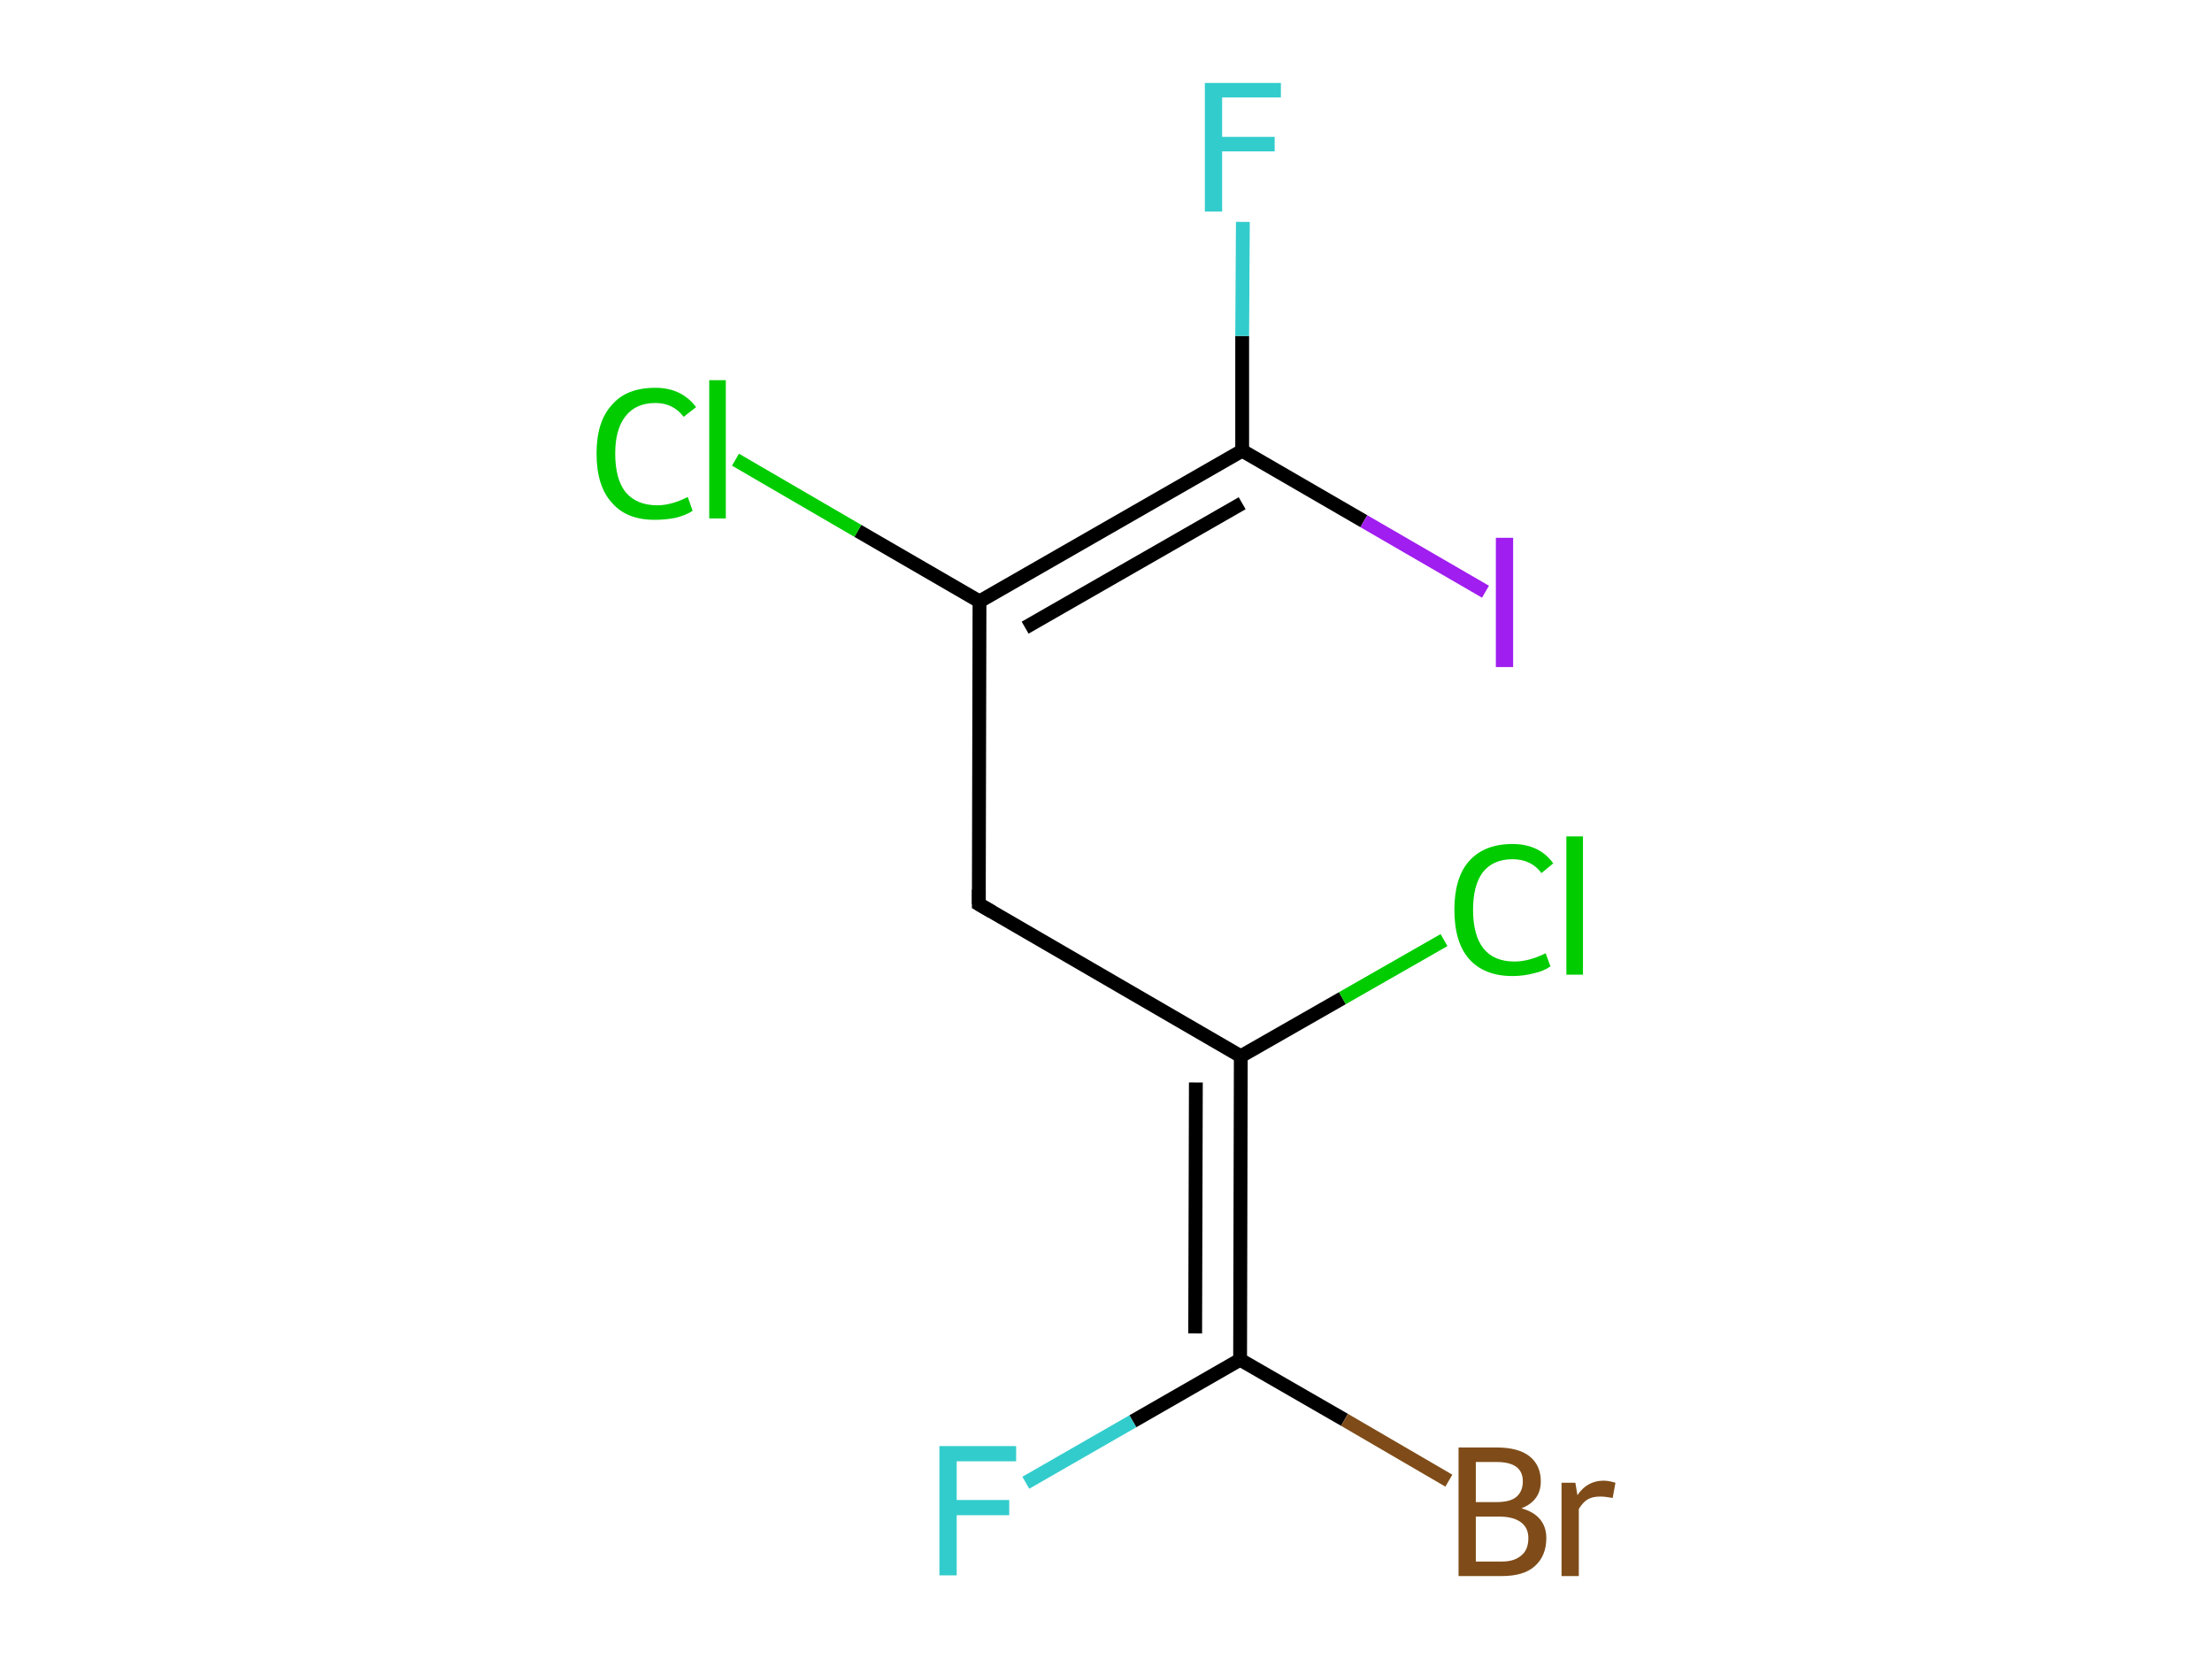
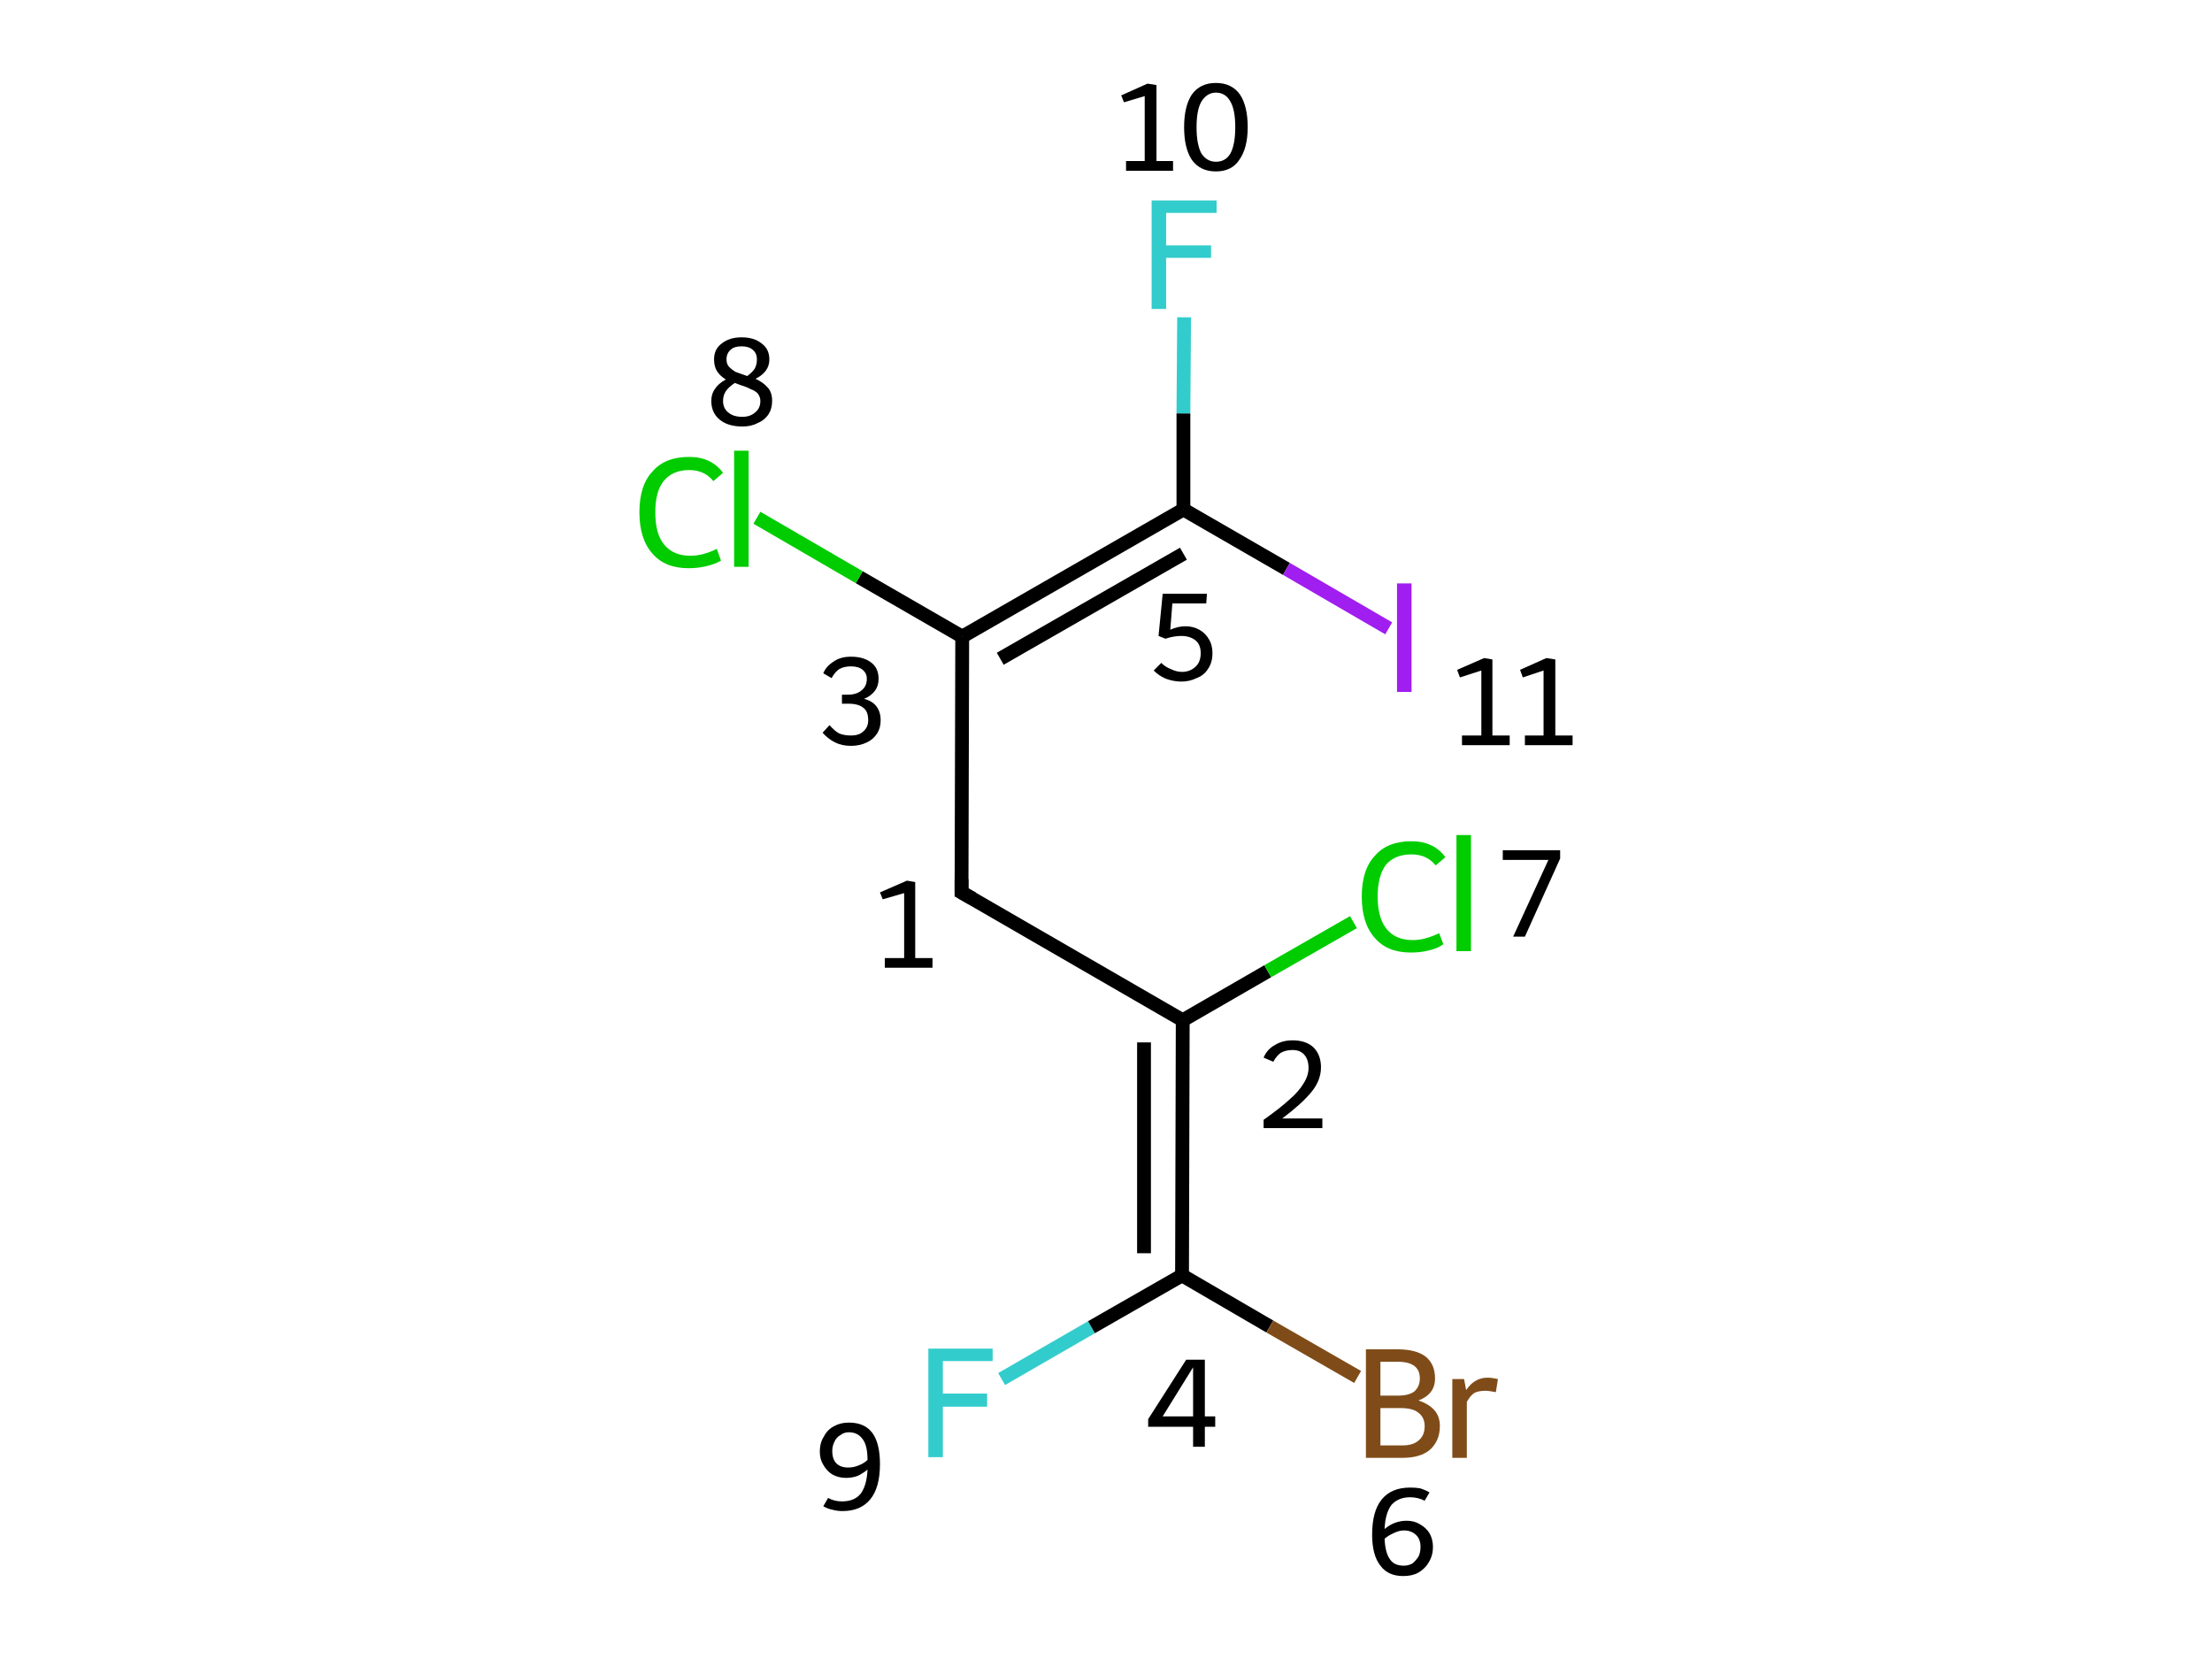
<svg xmlns="http://www.w3.org/2000/svg" version="1.1" baseProfile="full" xml:space="preserve" width="320px" height="240px" viewBox="0 0 320 240">
-   <path class="bond-0 atom-0 atom-1" d="M 148.4,214.5 L 163.9,205.6" style="fill:none;fill-rule:evenodd;stroke:#33CCCC;stroke-width:2.0px;stroke-linecap:butt;stroke-linejoin:miter;stroke-opacity:1" />
-   <path class="bond-0 atom-0 atom-1" d="M 163.9,205.6 L 179.4,196.7" style="fill:none;fill-rule:evenodd;stroke:#000000;stroke-width:2.0px;stroke-linecap:butt;stroke-linejoin:miter;stroke-opacity:1" />
-   <path class="bond-1 atom-1 atom-2" d="M 179.4,196.7 L 194.5,205.4" style="fill:none;fill-rule:evenodd;stroke:#000000;stroke-width:2.0px;stroke-linecap:butt;stroke-linejoin:miter;stroke-opacity:1" />
-   <path class="bond-1 atom-1 atom-2" d="M 194.5,205.4 L 209.6,214.2" style="fill:none;fill-rule:evenodd;stroke:#7F4C19;stroke-width:2.0px;stroke-linecap:butt;stroke-linejoin:miter;stroke-opacity:1" />
-   <path class="bond-2 atom-1 atom-3" d="M 179.4,196.7 L 179.5,152.8" style="fill:none;fill-rule:evenodd;stroke:#000000;stroke-width:2.0px;stroke-linecap:butt;stroke-linejoin:miter;stroke-opacity:1" />
-   <path class="bond-2 atom-1 atom-3" d="M 172.9,192.9 L 173.0,156.6" style="fill:none;fill-rule:evenodd;stroke:#000000;stroke-width:2.0px;stroke-linecap:butt;stroke-linejoin:miter;stroke-opacity:1" />
-   <path class="bond-3 atom-3 atom-4" d="M 179.5,152.8 L 194.2,144.4" style="fill:none;fill-rule:evenodd;stroke:#000000;stroke-width:2.0px;stroke-linecap:butt;stroke-linejoin:miter;stroke-opacity:1" />
-   <path class="bond-3 atom-3 atom-4" d="M 194.2,144.4 L 208.9,136.0" style="fill:none;fill-rule:evenodd;stroke:#00CC00;stroke-width:2.0px;stroke-linecap:butt;stroke-linejoin:miter;stroke-opacity:1" />
-   <path class="bond-4 atom-3 atom-5" d="M 179.5,152.8 L 141.6,130.8" style="fill:none;fill-rule:evenodd;stroke:#000000;stroke-width:2.0px;stroke-linecap:butt;stroke-linejoin:miter;stroke-opacity:1" />
-   <path class="bond-5 atom-5 atom-6" d="M 141.6,130.8 L 141.7,87.0" style="fill:none;fill-rule:evenodd;stroke:#000000;stroke-width:2.0px;stroke-linecap:butt;stroke-linejoin:miter;stroke-opacity:1" />
-   <path class="bond-6 atom-6 atom-7" d="M 141.7,87.0 L 124.1,76.8" style="fill:none;fill-rule:evenodd;stroke:#000000;stroke-width:2.0px;stroke-linecap:butt;stroke-linejoin:miter;stroke-opacity:1" />
-   <path class="bond-6 atom-6 atom-7" d="M 124.1,76.8 L 106.4,66.5" style="fill:none;fill-rule:evenodd;stroke:#00CC00;stroke-width:2.0px;stroke-linecap:butt;stroke-linejoin:miter;stroke-opacity:1" />
-   <path class="bond-7 atom-6 atom-8" d="M 141.7,87.0 L 179.7,65.2" style="fill:none;fill-rule:evenodd;stroke:#000000;stroke-width:2.0px;stroke-linecap:butt;stroke-linejoin:miter;stroke-opacity:1" />
-   <path class="bond-7 atom-6 atom-8" d="M 148.3,90.8 L 179.7,72.8" style="fill:none;fill-rule:evenodd;stroke:#000000;stroke-width:2.0px;stroke-linecap:butt;stroke-linejoin:miter;stroke-opacity:1" />
-   <path class="bond-8 atom-8 atom-9" d="M 179.7,65.2 L 197.3,75.4" style="fill:none;fill-rule:evenodd;stroke:#000000;stroke-width:2.0px;stroke-linecap:butt;stroke-linejoin:miter;stroke-opacity:1" />
-   <path class="bond-8 atom-8 atom-9" d="M 197.3,75.4 L 214.9,85.6" style="fill:none;fill-rule:evenodd;stroke:#A01EEF;stroke-width:2.0px;stroke-linecap:butt;stroke-linejoin:miter;stroke-opacity:1" />
-   <path class="bond-9 atom-8 atom-10" d="M 179.7,65.2 L 179.7,48.6" style="fill:none;fill-rule:evenodd;stroke:#000000;stroke-width:2.0px;stroke-linecap:butt;stroke-linejoin:miter;stroke-opacity:1" />
-   <path class="bond-9 atom-8 atom-10" d="M 179.7,48.6 L 179.8,32.1" style="fill:none;fill-rule:evenodd;stroke:#33CCCC;stroke-width:2.0px;stroke-linecap:butt;stroke-linejoin:miter;stroke-opacity:1" />
-   <path d="M 143.5,131.9 L 141.6,130.8 L 141.6,128.7" style="fill:none;stroke:#000000;stroke-width:2.0px;stroke-linecap:butt;stroke-linejoin:miter;stroke-miterlimit:10;stroke-opacity:1;" />
-   <path class="atom-0" d="M 135.9 209.2 L 147.0 209.2 L 147.0 211.4 L 138.4 211.4 L 138.4 217.0 L 146.0 217.0 L 146.0 219.2 L 138.4 219.2 L 138.4 227.9 L 135.9 227.9 L 135.9 209.2 " fill="#33CCCC" />
-   <path class="atom-2" d="M 220.1 218.2 Q 221.9 218.7, 222.8 219.8 Q 223.7 220.9, 223.7 222.5 Q 223.7 225.1, 222.0 226.6 Q 220.4 228.0, 217.3 228.0 L 211.0 228.0 L 211.0 209.4 L 216.5 209.4 Q 219.7 209.4, 221.3 210.7 Q 222.9 212.0, 222.9 214.3 Q 222.9 217.1, 220.1 218.2 M 213.5 211.5 L 213.5 217.3 L 216.5 217.3 Q 218.4 217.3, 219.3 216.6 Q 220.3 215.8, 220.3 214.3 Q 220.3 211.5, 216.5 211.5 L 213.5 211.5 M 217.3 225.9 Q 219.1 225.9, 220.1 225.0 Q 221.1 224.2, 221.1 222.5 Q 221.1 221.0, 220.0 220.2 Q 218.9 219.4, 216.9 219.4 L 213.5 219.4 L 213.5 225.9 L 217.3 225.9 " fill="#7F4C19" />
-   <path class="atom-2" d="M 227.9 214.5 L 228.2 216.3 Q 229.6 214.2, 232.0 214.2 Q 232.7 214.2, 233.7 214.5 L 233.3 216.7 Q 232.2 216.5, 231.5 216.5 Q 230.4 216.5, 229.7 216.9 Q 229.0 217.3, 228.4 218.3 L 228.4 228.0 L 225.9 228.0 L 225.9 214.5 L 227.9 214.5 " fill="#7F4C19" />
-   <path class="atom-4" d="M 210.4 131.6 Q 210.4 127.0, 212.5 124.6 Q 214.7 122.1, 218.8 122.1 Q 222.7 122.1, 224.7 124.9 L 223.0 126.3 Q 221.5 124.3, 218.8 124.3 Q 216.0 124.3, 214.5 126.2 Q 213.1 128.1, 213.1 131.6 Q 213.1 135.3, 214.6 137.2 Q 216.1 139.1, 219.1 139.1 Q 221.2 139.1, 223.6 137.9 L 224.3 139.8 Q 223.3 140.5, 221.9 140.8 Q 220.4 141.2, 218.8 141.2 Q 214.7 141.2, 212.5 138.7 Q 210.4 136.3, 210.4 131.6 " fill="#00CC00" />
-   <path class="atom-4" d="M 226.6 121.0 L 229.0 121.0 L 229.0 141.0 L 226.6 141.0 L 226.6 121.0 " fill="#00CC00" />
-   <path class="atom-7" d="M 86.3 65.6 Q 86.3 61.0, 88.5 58.6 Q 90.6 56.1, 94.8 56.1 Q 98.6 56.1, 100.7 58.9 L 98.9 60.3 Q 97.4 58.3, 94.8 58.3 Q 92.0 58.3, 90.5 60.2 Q 89.0 62.1, 89.0 65.6 Q 89.0 69.3, 90.5 71.2 Q 92.1 73.1, 95.1 73.1 Q 97.1 73.1, 99.5 71.9 L 100.2 73.9 Q 99.3 74.5, 97.8 74.9 Q 96.3 75.2, 94.7 75.2 Q 90.6 75.2, 88.5 72.7 Q 86.3 70.3, 86.3 65.6 " fill="#00CC00" />
-   <path class="atom-7" d="M 102.6 55.0 L 105.0 55.0 L 105.0 75.0 L 102.6 75.0 L 102.6 55.0 " fill="#00CC00" />
-   <path class="atom-9" d="M 216.4 77.8 L 218.9 77.8 L 218.9 96.5 L 216.4 96.5 L 216.4 77.8 " fill="#A01EEF" />
-   <path class="atom-10" d="M 174.3 12.0 L 185.3 12.0 L 185.3 14.1 L 176.8 14.1 L 176.8 19.8 L 184.4 19.8 L 184.4 21.9 L 176.8 21.9 L 176.8 30.6 L 174.3 30.6 L 174.3 12.0 " fill="#33CCCC" />
+   <path class="bond-0 atom-0 atom-1" d="M 144.9,199.5 L 157.9,192.0" style="fill:none;fill-rule:evenodd;stroke:#33CCCC;stroke-width:2.0px;stroke-linecap:butt;stroke-linejoin:miter;stroke-opacity:1" />
+   <path class="bond-0 atom-0 atom-1" d="M 157.9,192.0 L 171.0,184.5" style="fill:none;fill-rule:evenodd;stroke:#000000;stroke-width:2.0px;stroke-linecap:butt;stroke-linejoin:miter;stroke-opacity:1" />
+   <path class="bond-1 atom-1 atom-2" d="M 171.0,184.5 L 183.7,191.9" style="fill:none;fill-rule:evenodd;stroke:#000000;stroke-width:2.0px;stroke-linecap:butt;stroke-linejoin:miter;stroke-opacity:1" />
+   <path class="bond-1 atom-1 atom-2" d="M 183.7,191.9 L 196.4,199.2" style="fill:none;fill-rule:evenodd;stroke:#7F4C19;stroke-width:2.0px;stroke-linecap:butt;stroke-linejoin:miter;stroke-opacity:1" />
+   <path class="bond-2 atom-1 atom-3" d="M 171.0,184.5 L 171.1,147.6" style="fill:none;fill-rule:evenodd;stroke:#000000;stroke-width:2.0px;stroke-linecap:butt;stroke-linejoin:miter;stroke-opacity:1" />
+   <path class="bond-2 atom-1 atom-3" d="M 165.5,181.3 L 165.5,150.8" style="fill:none;fill-rule:evenodd;stroke:#000000;stroke-width:2.0px;stroke-linecap:butt;stroke-linejoin:miter;stroke-opacity:1" />
+   <path class="bond-3 atom-3 atom-4" d="M 171.1,147.6 L 183.4,140.5" style="fill:none;fill-rule:evenodd;stroke:#000000;stroke-width:2.0px;stroke-linecap:butt;stroke-linejoin:miter;stroke-opacity:1" />
+   <path class="bond-3 atom-3 atom-4" d="M 183.4,140.5 L 195.8,133.4" style="fill:none;fill-rule:evenodd;stroke:#00CC00;stroke-width:2.0px;stroke-linecap:butt;stroke-linejoin:miter;stroke-opacity:1" />
+   <path class="bond-4 atom-3 atom-5" d="M 171.1,147.6 L 139.1,129.1" style="fill:none;fill-rule:evenodd;stroke:#000000;stroke-width:2.0px;stroke-linecap:butt;stroke-linejoin:miter;stroke-opacity:1" />
+   <path class="bond-5 atom-5 atom-6" d="M 139.1,129.1 L 139.2,92.1" style="fill:none;fill-rule:evenodd;stroke:#000000;stroke-width:2.0px;stroke-linecap:butt;stroke-linejoin:miter;stroke-opacity:1" />
+   <path class="bond-6 atom-6 atom-7" d="M 139.2,92.1 L 124.3,83.5" style="fill:none;fill-rule:evenodd;stroke:#000000;stroke-width:2.0px;stroke-linecap:butt;stroke-linejoin:miter;stroke-opacity:1" />
+   <path class="bond-6 atom-6 atom-7" d="M 124.3,83.5 L 109.5,74.9" style="fill:none;fill-rule:evenodd;stroke:#00CC00;stroke-width:2.0px;stroke-linecap:butt;stroke-linejoin:miter;stroke-opacity:1" />
+   <path class="bond-7 atom-6 atom-8" d="M 139.2,92.1 L 171.2,73.7" style="fill:none;fill-rule:evenodd;stroke:#000000;stroke-width:2.0px;stroke-linecap:butt;stroke-linejoin:miter;stroke-opacity:1" />
+   <path class="bond-7 atom-6 atom-8" d="M 144.7,95.3 L 171.2,80.1" style="fill:none;fill-rule:evenodd;stroke:#000000;stroke-width:2.0px;stroke-linecap:butt;stroke-linejoin:miter;stroke-opacity:1" />
+   <path class="bond-8 atom-8 atom-9" d="M 171.2,73.7 L 186.1,82.3" style="fill:none;fill-rule:evenodd;stroke:#000000;stroke-width:2.0px;stroke-linecap:butt;stroke-linejoin:miter;stroke-opacity:1" />
+   <path class="bond-8 atom-8 atom-9" d="M 186.1,82.3 L 200.9,90.9" style="fill:none;fill-rule:evenodd;stroke:#A01EEF;stroke-width:2.0px;stroke-linecap:butt;stroke-linejoin:miter;stroke-opacity:1" />
+   <path class="bond-9 atom-8 atom-10" d="M 171.2,73.7 L 171.2,59.8" style="fill:none;fill-rule:evenodd;stroke:#000000;stroke-width:2.0px;stroke-linecap:butt;stroke-linejoin:miter;stroke-opacity:1" />
+   <path class="bond-9 atom-8 atom-10" d="M 171.2,59.8 L 171.3,45.9" style="fill:none;fill-rule:evenodd;stroke:#33CCCC;stroke-width:2.0px;stroke-linecap:butt;stroke-linejoin:miter;stroke-opacity:1" />
+   <path d="M 140.7,130.0 L 139.1,129.1 L 139.1,127.2" style="fill:none;stroke:#000000;stroke-width:2.0px;stroke-linecap:butt;stroke-linejoin:miter;stroke-miterlimit:10;stroke-opacity:1;" />
+   <path class="atom-0" d="M 134.3 195.1 L 143.6 195.1 L 143.6 196.9 L 136.4 196.9 L 136.4 201.6 L 142.8 201.6 L 142.8 203.5 L 136.4 203.5 L 136.4 210.8 L 134.3 210.8 L 134.3 195.1 " fill="#33CCCC" />
+   <path class="atom-2" d="M 205.2 202.6 Q 206.7 203.1, 207.5 204.0 Q 208.3 204.9, 208.3 206.3 Q 208.3 208.4, 206.9 209.7 Q 205.5 210.9, 202.9 210.9 L 197.6 210.9 L 197.6 195.2 L 202.2 195.2 Q 204.9 195.2, 206.3 196.3 Q 207.6 197.4, 207.6 199.4 Q 207.6 201.7, 205.2 202.6 M 199.7 197.0 L 199.7 201.9 L 202.2 201.9 Q 203.8 201.9, 204.6 201.3 Q 205.4 200.6, 205.4 199.4 Q 205.4 197.0, 202.2 197.0 L 199.7 197.0 M 202.9 209.1 Q 204.4 209.1, 205.2 208.4 Q 206.1 207.7, 206.1 206.3 Q 206.1 205.0, 205.1 204.3 Q 204.3 203.7, 202.6 203.7 L 199.7 203.7 L 199.7 209.1 L 202.9 209.1 " fill="#7F4C19" />
+   <path class="atom-2" d="M 211.8 199.5 L 212.1 201.1 Q 213.3 199.3, 215.2 199.3 Q 215.8 199.3, 216.7 199.5 L 216.4 201.4 Q 215.4 201.2, 214.9 201.2 Q 213.9 201.2, 213.3 201.5 Q 212.7 201.9, 212.2 202.8 L 212.2 210.9 L 210.1 210.9 L 210.1 199.5 L 211.8 199.5 " fill="#7F4C19" />
+   <path class="atom-4" d="M 197.0 129.7 Q 197.0 125.8, 198.9 123.8 Q 200.7 121.7, 204.2 121.7 Q 207.4 121.7, 209.1 124.0 L 207.7 125.2 Q 206.4 123.6, 204.2 123.6 Q 201.8 123.6, 200.5 125.1 Q 199.3 126.7, 199.3 129.7 Q 199.3 132.8, 200.6 134.4 Q 201.9 136.0, 204.4 136.0 Q 206.1 136.0, 208.2 135.0 L 208.8 136.6 Q 208.0 137.2, 206.7 137.5 Q 205.5 137.8, 204.1 137.8 Q 200.7 137.8, 198.9 135.7 Q 197.0 133.6, 197.0 129.7 " fill="#00CC00" />
+   <path class="atom-4" d="M 210.7 120.8 L 212.8 120.8 L 212.8 137.6 L 210.7 137.6 L 210.7 120.8 " fill="#00CC00" />
+   <path class="atom-7" d="M 92.5 74.1 Q 92.5 70.2, 94.4 68.2 Q 96.2 66.1, 99.7 66.1 Q 102.9 66.1, 104.6 68.4 L 103.2 69.6 Q 101.9 68.0, 99.7 68.0 Q 97.3 68.0, 96.0 69.6 Q 94.8 71.1, 94.8 74.1 Q 94.8 77.3, 96.1 78.8 Q 97.4 80.4, 99.9 80.4 Q 101.7 80.4, 103.7 79.4 L 104.3 81.1 Q 103.5 81.6, 102.2 81.9 Q 101.0 82.2, 99.6 82.2 Q 96.2 82.2, 94.4 80.1 Q 92.5 78.0, 92.5 74.1 " fill="#00CC00" />
+   <path class="atom-7" d="M 106.2 65.2 L 108.3 65.2 L 108.3 82.0 L 106.2 82.0 L 106.2 65.2 " fill="#00CC00" />
+   <path class="atom-9" d="M 202.1 84.4 L 204.2 84.4 L 204.2 100.1 L 202.1 100.1 L 202.1 84.4 " fill="#A01EEF" />
+   <path class="atom-10" d="M 166.6 29.0 L 176.0 29.0 L 176.0 30.8 L 168.7 30.8 L 168.7 35.5 L 175.2 35.5 L 175.2 37.3 L 168.7 37.3 L 168.7 44.7 L 166.6 44.7 L 166.6 29.0 " fill="#33CCCC" />
+   <path class="note" d="M 122.8 205.8 Q 125.1 205.8, 126.2 207.3 Q 127.3 208.8, 127.3 211.8 Q 127.3 215.2, 125.9 216.9 Q 124.5 218.6, 121.9 218.6 Q 121.1 218.6, 120.4 218.4 Q 119.8 218.3, 119.1 217.9 L 119.8 216.7 Q 120.7 217.2, 121.8 217.2 Q 123.6 217.2, 124.5 216.1 Q 125.4 214.9, 125.5 212.6 Q 124.9 213.1, 124.1 213.5 Q 123.3 213.8, 122.4 213.8 Q 121.3 213.8, 120.4 213.3 Q 119.6 212.8, 119.1 211.9 Q 118.6 211.1, 118.6 210.0 Q 118.6 208.7, 119.2 207.8 Q 119.7 206.8, 120.7 206.3 Q 121.6 205.8, 122.8 205.8 M 120.4 209.9 Q 120.4 211.1, 121.0 211.7 Q 121.6 212.3, 122.7 212.3 Q 123.5 212.3, 124.2 212.0 Q 125.0 211.7, 125.5 211.2 Q 125.5 209.1, 124.8 208.2 Q 124.1 207.2, 122.8 207.2 Q 122.1 207.2, 121.6 207.6 Q 121.0 207.9, 120.7 208.6 Q 120.4 209.2, 120.4 209.9 " fill="#000000" />
+   <path class="note" d="M 174.3 204.9 L 175.8 204.9 L 175.8 206.4 L 174.3 206.4 L 174.3 209.3 L 172.6 209.3 L 172.6 206.4 L 166.1 206.4 L 166.1 205.3 L 171.6 196.7 L 174.3 196.7 L 174.3 204.9 M 168.2 204.9 L 172.6 204.9 L 172.6 197.8 L 168.2 204.9 " fill="#000000" />
+   <path class="note" d="M 203.5 220.0 Q 204.6 220.0, 205.4 220.5 Q 206.3 221.0, 206.8 221.8 Q 207.3 222.7, 207.3 223.8 Q 207.3 225.0, 206.7 226.0 Q 206.2 226.9, 205.2 227.5 Q 204.3 228.0, 203.0 228.0 Q 200.8 228.0, 199.7 226.5 Q 198.5 225.0, 198.5 222.0 Q 198.5 218.6, 199.9 216.9 Q 201.3 215.2, 204.0 215.2 Q 204.8 215.2, 205.4 215.3 Q 206.1 215.5, 206.8 215.9 L 206.1 217.1 Q 205.1 216.6, 204.0 216.6 Q 202.3 216.6, 201.3 217.7 Q 200.4 218.9, 200.3 221.2 Q 201.0 220.6, 201.8 220.3 Q 202.6 220.0, 203.5 220.0 M 203.1 226.5 Q 203.7 226.5, 204.3 226.2 Q 204.8 225.8, 205.2 225.2 Q 205.5 224.6, 205.5 223.8 Q 205.5 222.7, 204.9 222.1 Q 204.2 221.4, 203.1 221.4 Q 202.4 221.4, 201.6 221.8 Q 200.9 222.1, 200.3 222.6 Q 200.4 224.7, 201.1 225.6 Q 201.7 226.5, 203.1 226.5 " fill="#000000" />
+   <path class="note" d="M 182.8 153.0 Q 183.3 151.8, 184.4 151.2 Q 185.5 150.5, 187.0 150.5 Q 188.9 150.5, 190.0 151.5 Q 191.1 152.6, 191.1 154.4 Q 191.1 156.3, 189.7 158.0 Q 188.3 159.7, 185.5 161.8 L 191.3 161.8 L 191.3 163.2 L 182.8 163.2 L 182.8 162.0 Q 185.2 160.3, 186.5 159.1 Q 187.9 157.9, 188.6 156.7 Q 189.3 155.6, 189.3 154.5 Q 189.3 153.3, 188.7 152.6 Q 188.1 151.9, 187.0 151.9 Q 186.0 151.9, 185.3 152.3 Q 184.7 152.7, 184.2 153.6 L 182.8 153.0 " fill="#000000" />
+   <path class="note" d="M 224.0 124.4 L 217.4 124.4 L 217.4 123.0 L 225.7 123.0 L 225.7 124.2 L 220.6 135.5 L 218.9 135.5 L 224.0 124.4 " fill="#000000" />
+   <path class="note" d="M 128.0 138.6 L 130.8 138.6 L 130.8 129.2 L 127.7 130.1 L 127.3 129.1 L 131.2 127.4 L 132.4 127.6 L 132.4 138.6 L 134.9 138.6 L 134.9 140.0 L 128.0 140.0 L 128.0 138.6 " fill="#000000" />
+   <path class="note" d="M 125.0 101.1 Q 126.2 101.4, 126.8 102.2 Q 127.4 103.0, 127.4 104.2 Q 127.4 105.3, 126.9 106.1 Q 126.3 107.0, 125.4 107.4 Q 124.4 107.9, 123.1 107.9 Q 121.8 107.9, 120.8 107.4 Q 119.8 106.9, 119.0 106.0 L 120.0 104.9 Q 120.8 105.8, 121.4 106.1 Q 122.1 106.4, 123.1 106.4 Q 124.3 106.4, 124.9 105.8 Q 125.6 105.2, 125.6 104.2 Q 125.6 102.9, 124.9 102.4 Q 124.2 101.8, 122.7 101.8 L 121.8 101.8 L 121.8 100.5 L 122.6 100.5 Q 123.9 100.5, 124.6 99.9 Q 125.4 99.3, 125.4 98.2 Q 125.4 97.4, 124.8 96.9 Q 124.2 96.4, 123.1 96.4 Q 122.1 96.4, 121.4 96.8 Q 120.8 97.2, 120.3 98.1 L 119.1 97.4 Q 119.5 96.4, 120.6 95.7 Q 121.6 95.0, 123.1 95.0 Q 125.0 95.0, 126.1 95.9 Q 127.1 96.7, 127.1 98.2 Q 127.1 99.2, 126.6 99.9 Q 126.0 100.7, 125.0 101.1 " fill="#000000" />
+   <path class="note" d="M 109.3 54.8 Q 110.4 55.3, 111.1 56.1 Q 111.7 56.8, 111.7 58.0 Q 111.7 59.1, 111.2 59.9 Q 110.6 60.8, 109.6 61.2 Q 108.7 61.7, 107.4 61.7 Q 105.3 61.7, 104.1 60.7 Q 102.9 59.7, 102.9 58.0 Q 102.9 57.0, 103.4 56.3 Q 103.9 55.5, 105.0 54.9 Q 104.2 54.4, 103.8 53.8 Q 103.3 53.1, 103.3 52.0 Q 103.3 50.5, 104.4 49.7 Q 105.5 48.8, 107.3 48.8 Q 109.1 48.8, 110.2 49.7 Q 111.3 50.5, 111.3 52.0 Q 111.3 52.9, 110.8 53.6 Q 110.3 54.3, 109.3 54.8 M 107.3 50.1 Q 106.2 50.1, 105.7 50.6 Q 105.1 51.1, 105.1 52.0 Q 105.1 52.7, 105.5 53.1 Q 105.9 53.5, 106.4 53.8 Q 107.0 54.0, 108.1 54.4 Q 108.8 53.9, 109.2 53.3 Q 109.5 52.7, 109.5 52.0 Q 109.5 51.1, 108.9 50.6 Q 108.3 50.1, 107.3 50.1 M 107.4 60.3 Q 108.5 60.3, 109.2 59.7 Q 110.0 59.1, 110.0 58.0 Q 110.0 57.4, 109.6 56.9 Q 109.2 56.5, 108.6 56.3 Q 108.1 56.0, 107.1 55.7 L 106.3 55.4 Q 105.4 56.0, 105.0 56.6 Q 104.6 57.2, 104.6 58.0 Q 104.6 59.1, 105.4 59.7 Q 106.1 60.3, 107.4 60.3 " fill="#000000" />
+   <path class="note" d="M 171.5 90.6 Q 172.6 90.6, 173.5 91.1 Q 174.4 91.6, 174.9 92.5 Q 175.4 93.3, 175.4 94.5 Q 175.4 95.8, 174.8 96.7 Q 174.2 97.7, 173.1 98.1 Q 172.1 98.6, 170.9 98.6 Q 169.8 98.6, 168.7 98.2 Q 167.7 97.8, 166.9 97.0 L 168.0 95.9 Q 168.6 96.5, 169.4 96.8 Q 170.2 97.2, 171.0 97.2 Q 172.1 97.2, 172.9 96.5 Q 173.7 95.8, 173.7 94.5 Q 173.7 93.2, 172.9 92.6 Q 172.1 92.0, 170.9 92.0 Q 169.8 92.0, 168.6 92.4 L 167.6 92.0 L 168.2 85.9 L 174.6 85.9 L 174.5 87.3 L 169.6 87.3 L 169.3 91.1 Q 170.4 90.6, 171.5 90.6 " fill="#000000" />
+   <path class="note" d="M 211.5 106.4 L 214.3 106.4 L 214.3 97.0 L 211.2 98.0 L 210.8 96.9 L 214.7 95.2 L 215.9 95.4 L 215.9 106.4 L 218.4 106.4 L 218.4 107.8 L 211.5 107.8 L 211.5 106.4 " fill="#000000" />
+   <path class="note" d="M 220.6 106.4 L 223.3 106.4 L 223.3 97.0 L 220.3 98.0 L 219.9 96.9 L 223.7 95.2 L 225.0 95.4 L 225.0 106.4 L 227.5 106.4 L 227.5 107.8 L 220.6 107.8 L 220.6 106.4 " fill="#000000" />
+   <path class="note" d="M 162.9 23.3 L 165.6 23.3 L 165.6 13.9 L 162.6 14.8 L 162.2 13.8 L 166.0 12.1 L 167.3 12.3 L 167.3 23.3 L 169.7 23.3 L 169.7 24.7 L 162.9 24.7 L 162.9 23.3 " fill="#000000" />
+   <path class="note" d="M 175.9 24.8 Q 173.6 24.8, 172.4 23.1 Q 171.3 21.4, 171.3 18.4 Q 171.3 15.4, 172.4 13.7 Q 173.6 12.0, 175.9 12.0 Q 178.2 12.0, 179.4 13.7 Q 180.5 15.4, 180.5 18.4 Q 180.5 21.4, 179.3 23.1 Q 178.2 24.8, 175.9 24.8 M 175.9 23.4 Q 177.3 23.4, 178.0 22.2 Q 178.7 20.9, 178.7 18.4 Q 178.7 15.9, 178.0 14.7 Q 177.3 13.4, 175.9 13.4 Q 174.6 13.4, 173.8 14.7 Q 173.1 15.9, 173.1 18.4 Q 173.1 20.9, 173.8 22.2 Q 174.6 23.4, 175.9 23.4 " fill="#000000" />
</svg>
